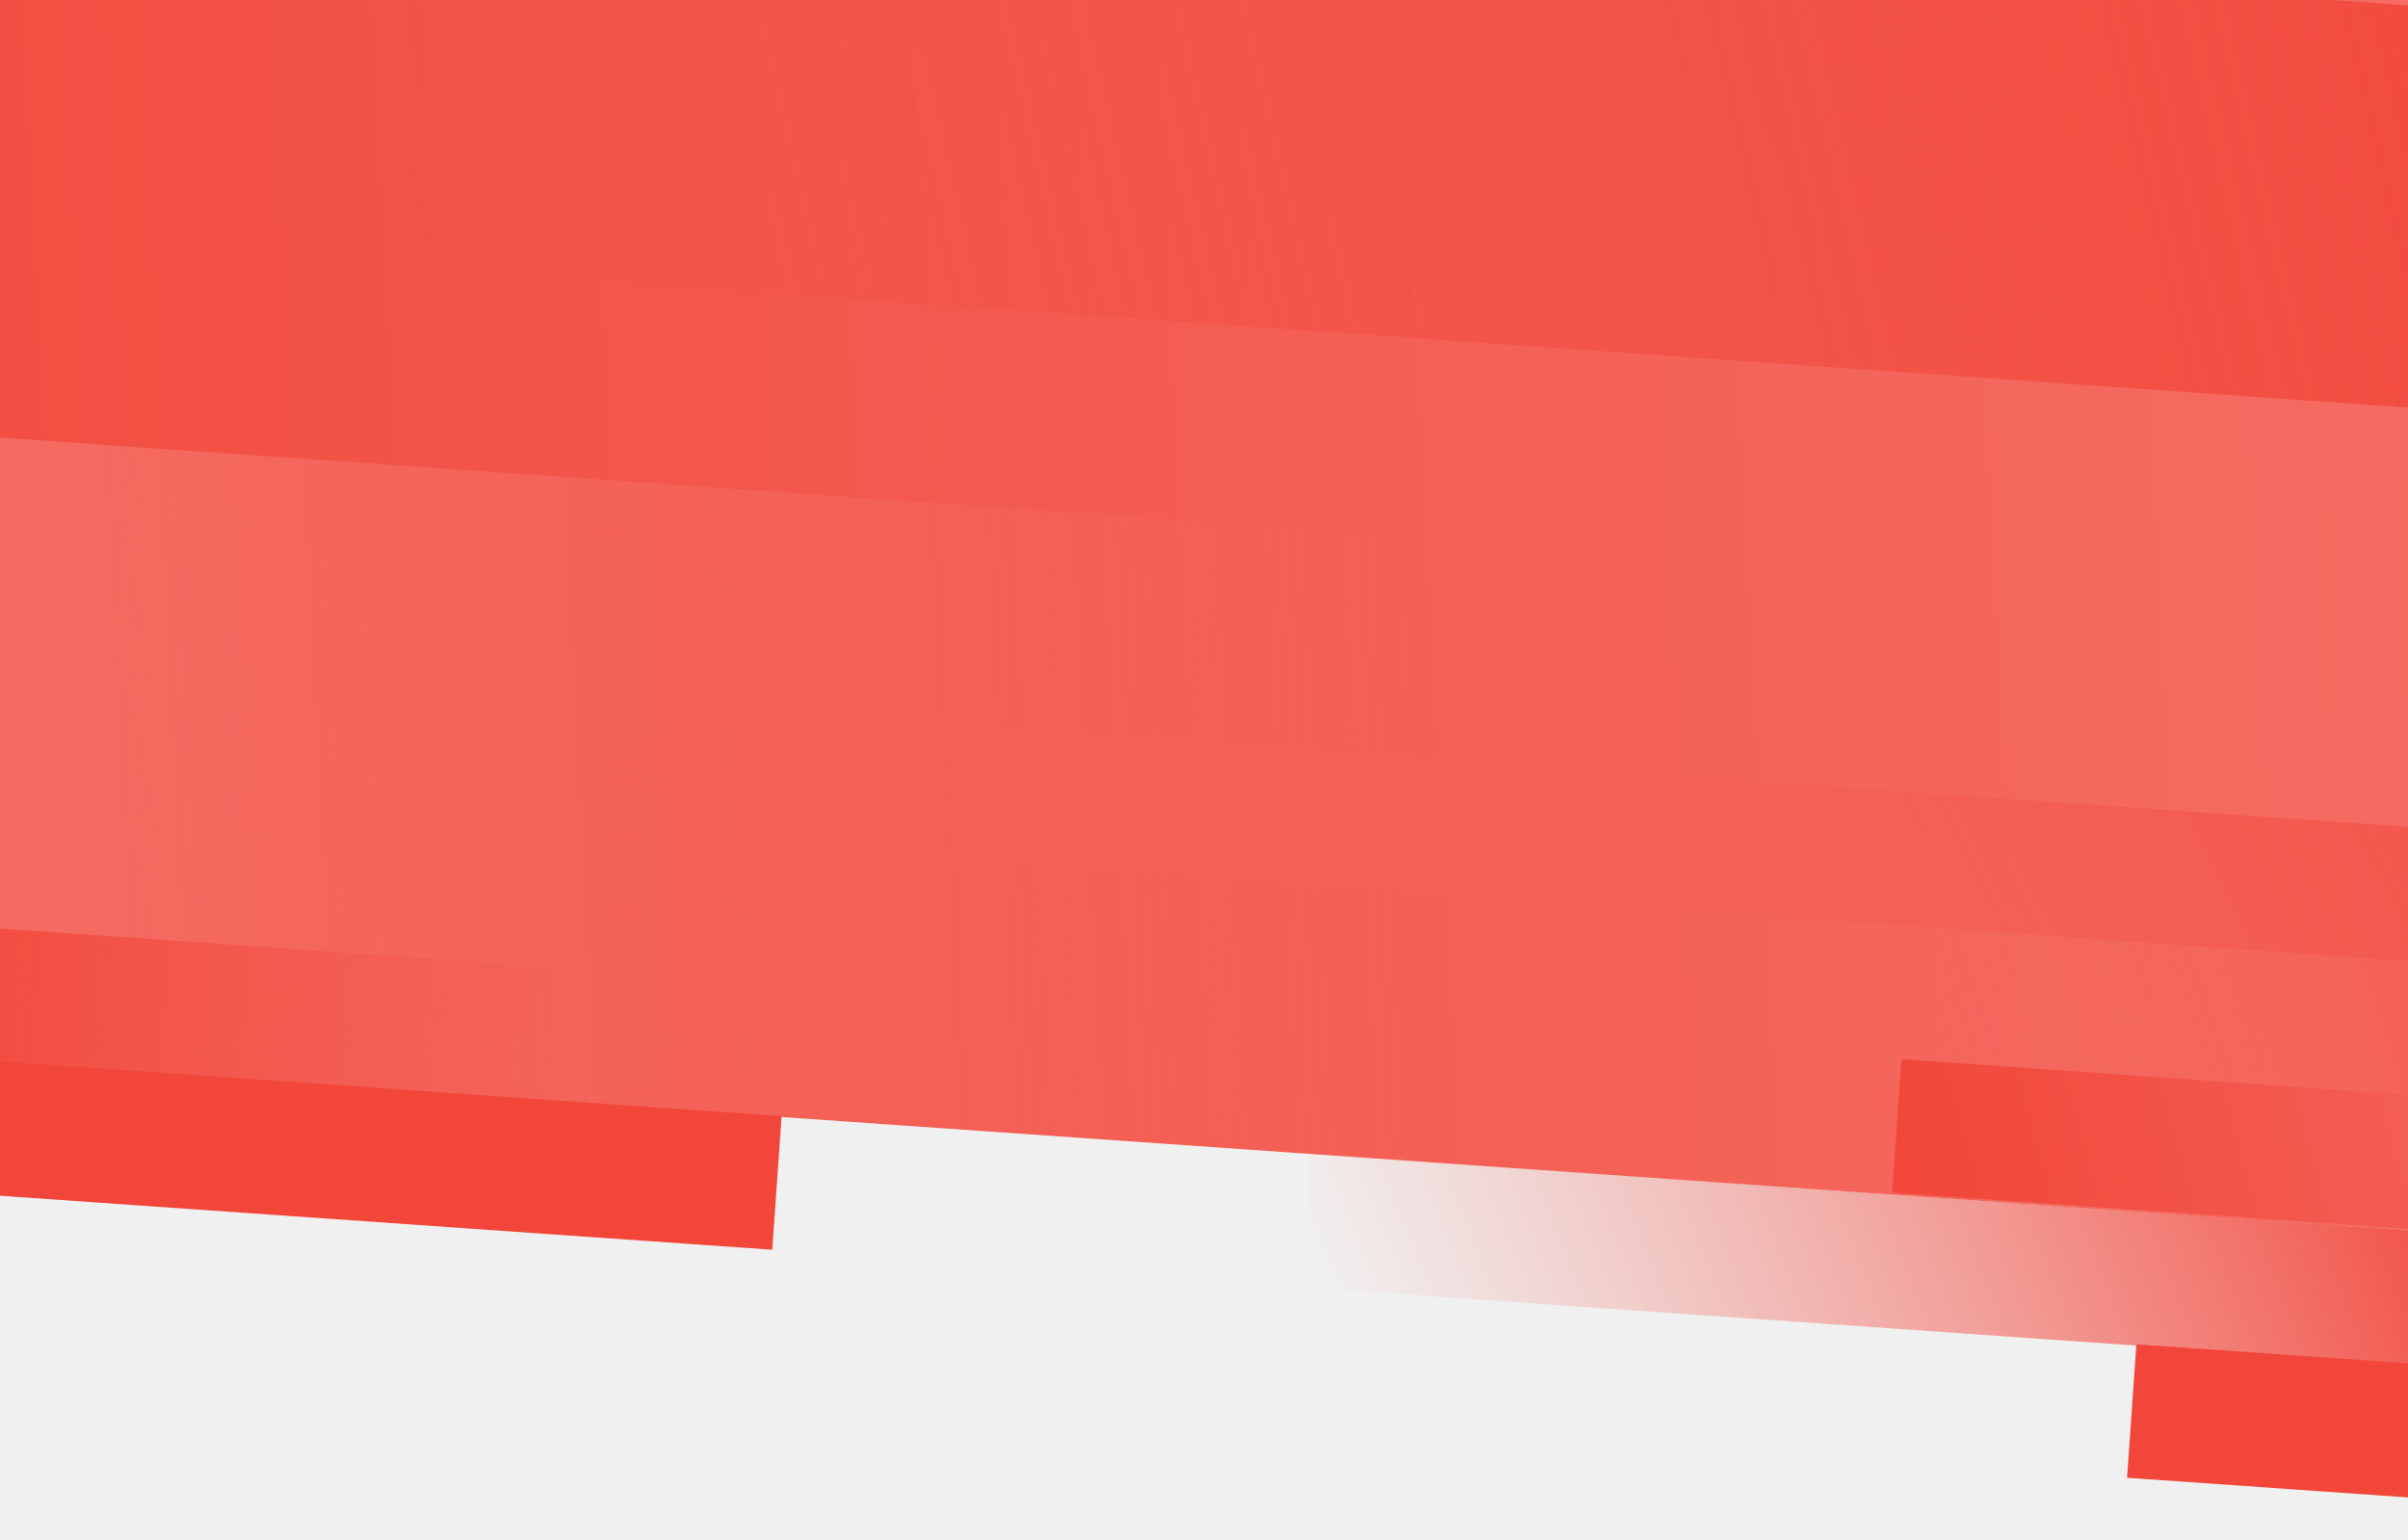
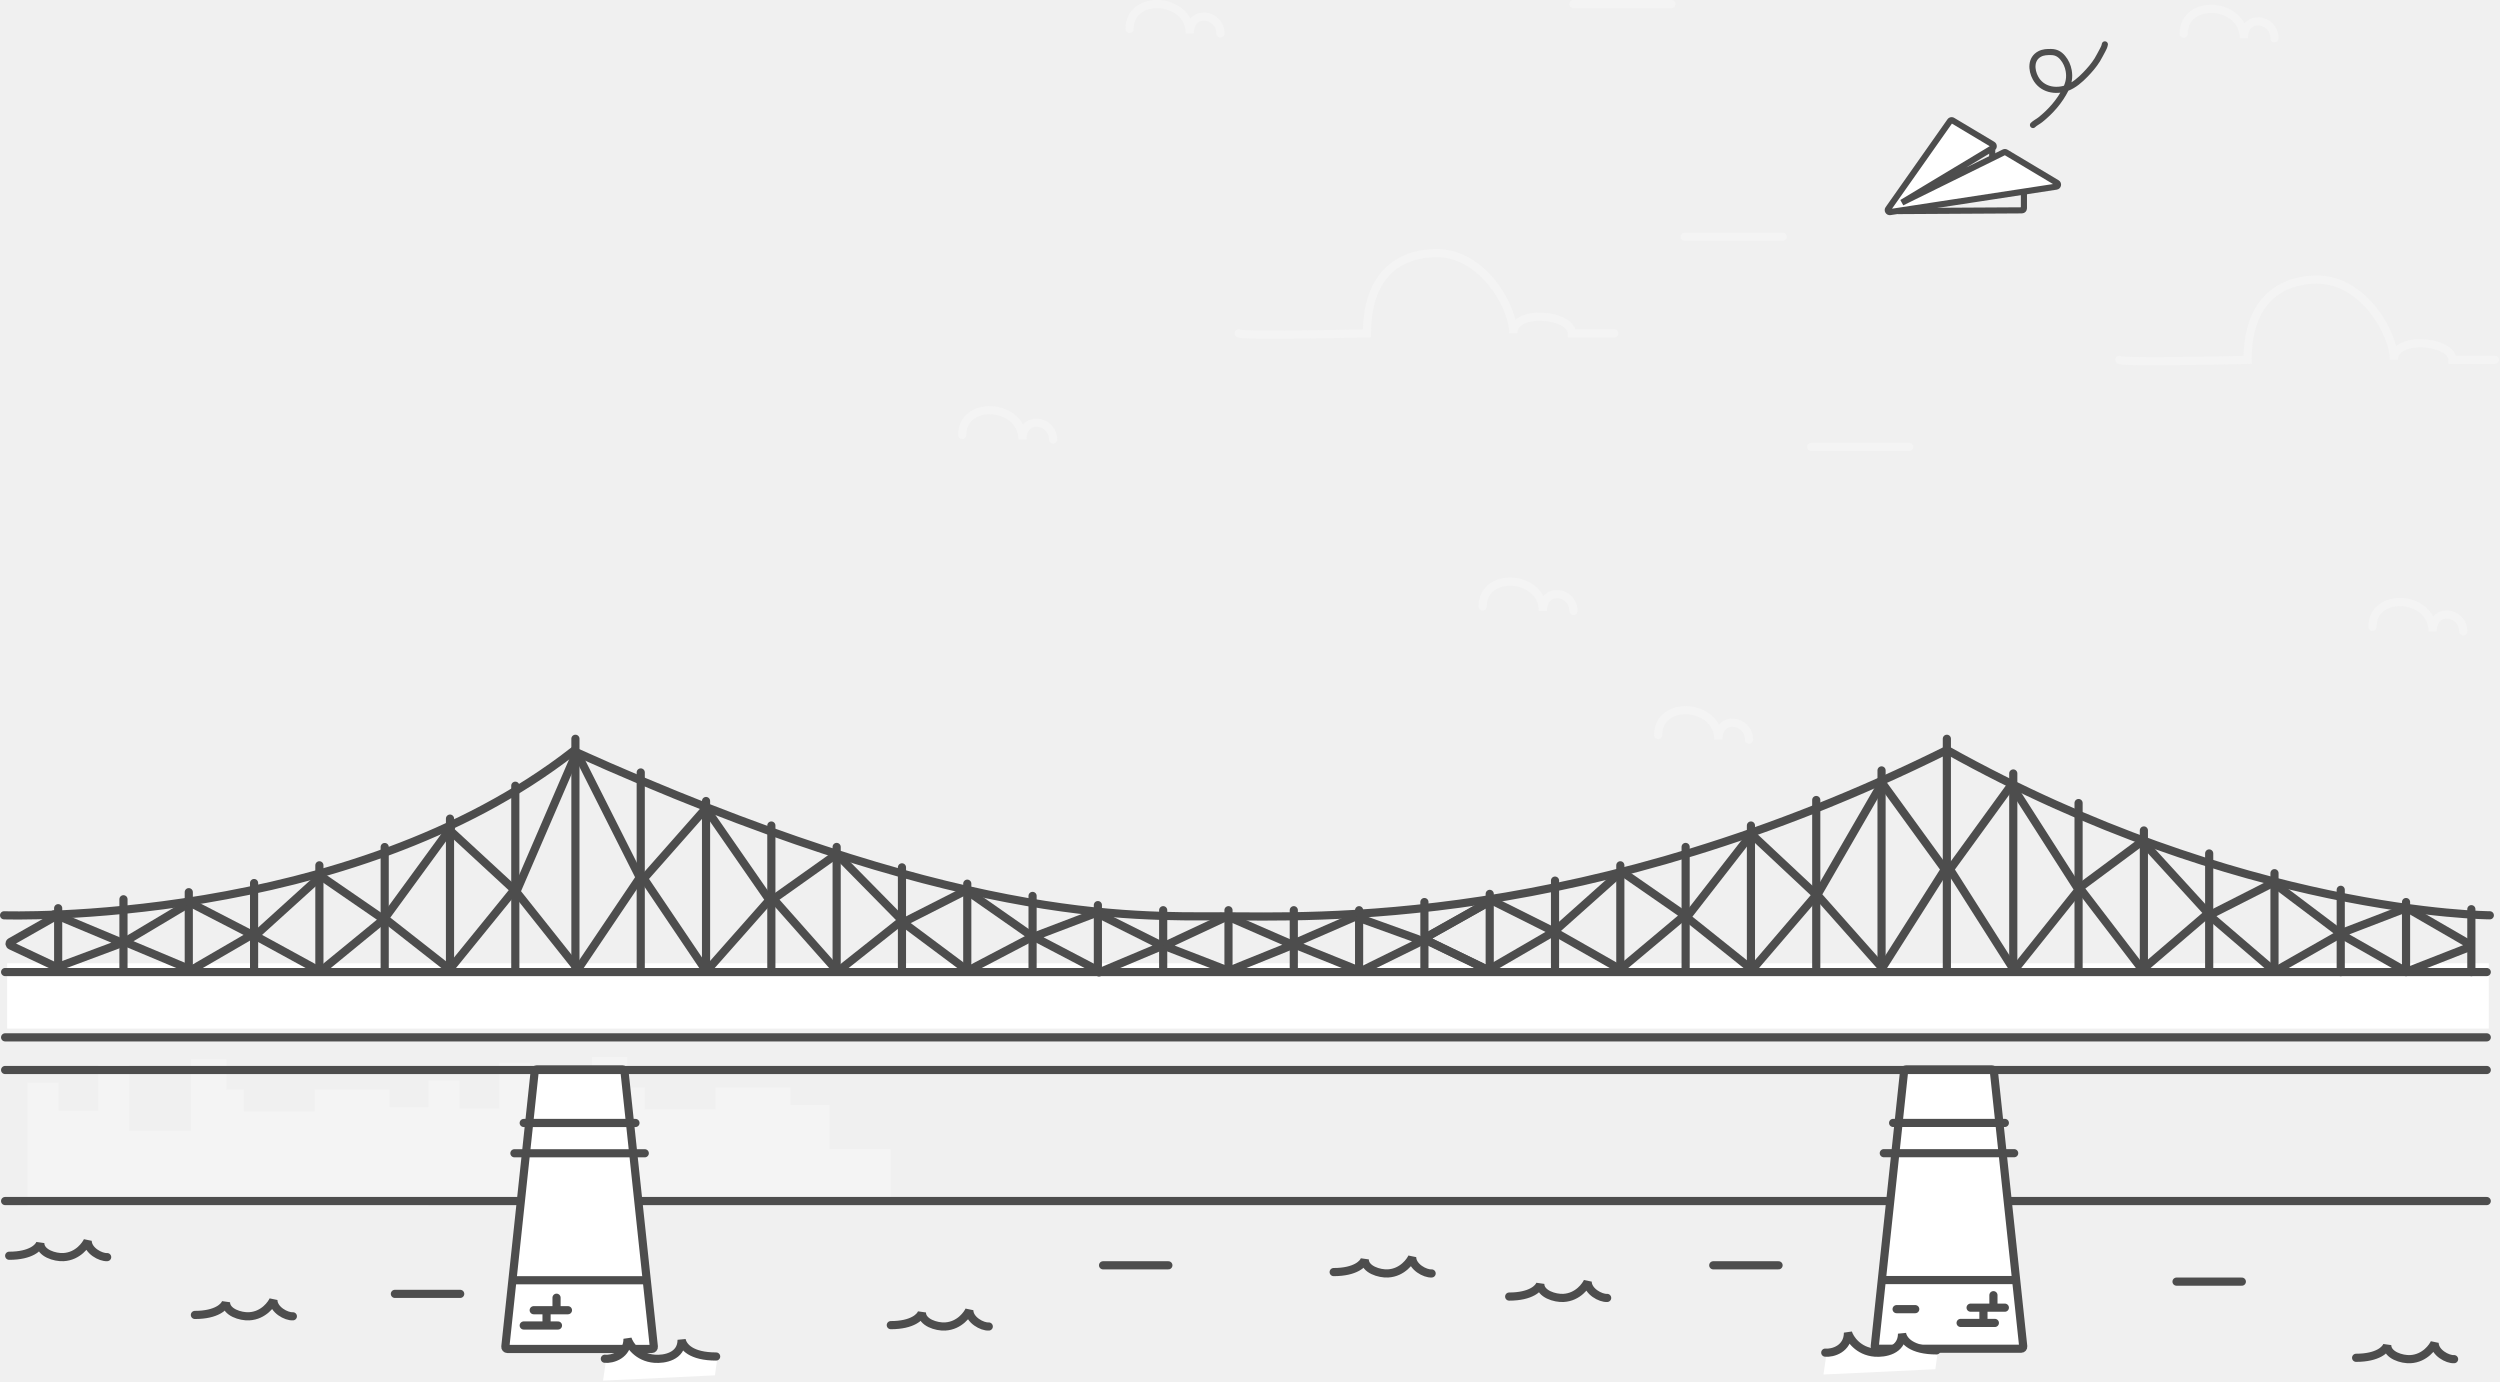
- <svg xmlns="http://www.w3.org/2000/svg" width="1440" height="921" viewBox="0 0 1440 921" fill="none">
-   <rect width="1700" height="748.128" transform="translate(-62.7997 -119) rotate(4)" fill="url(#paint0_linear)" />
-   <rect width="923.716" height="372.23" transform="translate(-58.678 257.59) rotate(4)" fill="url(#paint1_linear)" />
-   <rect width="734.995" height="80" transform="translate(783.581 690) rotate(4)" fill="url(#paint2_linear)" />
-   <rect width="549.874" height="80" transform="translate(1137.13 633.506) rotate(4)" fill="url(#paint3_linear)" />
-   <rect width="570.886" height="80" transform="translate(1104.39 550.924) rotate(4)" fill="url(#paint4_linear)" />
-   <rect width="928.53" height="80" transform="translate(537.099 431.381) rotate(4)" fill="url(#paint5_linear)" />
-   <rect width="525.102" height="80" transform="translate(-56.4194 631) rotate(4)" fill="#F2463A" />
-   <rect width="525.102" height="80" transform="translate(-190.419 542) rotate(4)" fill="url(#paint6_linear)" />
-   <rect width="1440" height="240" transform="translate(250.581 -80) rotate(4)" fill="url(#paint7_linear)" />
-   <rect width="525.102" height="80" transform="translate(1277.58 804) rotate(4)" fill="#F2463A" />
-   <defs>
-     <linearGradient id="paint0_linear" x2="1" gradientUnits="userSpaceOnUse" gradientTransform="matrix(2012.59 -148.654 337.793 2799.22 -450.784 -730.643)">
-       <stop stop-color="#F2463A" />
-       <stop offset="1" stop-color="#F56F65" />
-     </linearGradient>
-     <linearGradient id="paint1_linear" x2="1" gradientUnits="userSpaceOnUse" gradientTransform="matrix(941.462 -2.8576 156.53 1209.14 -79.3303 -342.832)">
-       <stop stop-color="#F56F65" />
-       <stop offset="1" stop-color="#F56F65" stop-opacity="0" />
-     </linearGradient>
-     <linearGradient id="paint2_linear" x2="1" gradientUnits="userSpaceOnUse" gradientTransform="matrix(749.115 -0.614159 124.55 259.869 -63.1226 -73.6817)">
-       <stop stop-color="#F56F65" stop-opacity="0" />
-       <stop offset="1" stop-color="#F2463A" />
-     </linearGradient>
-     <linearGradient id="paint3_linear" x2="1" gradientUnits="userSpaceOnUse" gradientTransform="matrix(560.438 -0.614159 93.18 259.869 -47.2241 -73.6817)">
-       <stop stop-color="#F2463A" />
-       <stop offset="1" stop-color="#F56F65" />
-     </linearGradient>
-     <linearGradient id="paint4_linear" x2="1" gradientUnits="userSpaceOnUse" gradientTransform="matrix(656.881 -4.25422 123.652 292.802 -62.4842 -90.1479)">
-       <stop stop-color="#F56F65" stop-opacity="0" />
-       <stop offset="1" stop-color="#F2463A" />
-     </linearGradient>
-     <linearGradient id="paint5_linear" x2="1" gradientUnits="userSpaceOnUse" gradientTransform="matrix(1273.31 -4.21189 214.458 349.086 -108.3 -118.29)">
-       <stop stop-color="#F56F65" stop-opacity="0" />
-       <stop offset="1" stop-color="#F2463A" />
-     </linearGradient>
-     <linearGradient id="paint6_linear" x2="1" gradientUnits="userSpaceOnUse" gradientTransform="matrix(422.786 -3.50061 22.9772 2775.07 93.7297 -1336.75)">
-       <stop stop-color="#F2463A" />
-       <stop offset="1" stop-color="#F2463A" stop-opacity="0" />
-     </linearGradient>
-     <linearGradient id="paint7_linear" x2="1" gradientUnits="userSpaceOnUse" gradientTransform="matrix(1467.66 -1.84248 244.018 779.608 -123.67 -221.045)">
-       <stop stop-color="#F2463A" stop-opacity="0" />
-       <stop offset="1" stop-color="#F2463A" />
-     </linearGradient>
-   </defs>
+ <svg xmlns="http://www.w3.org/2000/svg" width="1225" height="677" viewBox="0 0 1225 677" fill="none">
+   <path fill-rule="evenodd" clip-rule="evenodd" d="M307.398 518H290.078L290.078 552.978H259.769L259.769 520.737H244.614L244.614 543.223H225.13V589.926H244.614H259.769H290.078H307.227H307.398H359.168H359.291H386.96H387.312H406.444V587.779H436.505V563.088H406.444V541.494H387.312V532.845H359.291V532.779H350.614V543.617H315.906V532.779H307.398V518ZM209.975 529.385H225.129V589.926H209.975V591L190.843 591L190.49 591L162.822 591H162.698H110.928H110.757H93.608H63.299H48.145H28.66V544.297H48.145L48.144 521.811H63.299V554.052H93.608V519.073H110.928V533.853H119.435V544.691H154.144V533.853H162.822V533.919H190.843V542.567H209.975V529.385ZM28.66 530.459H13.505V591H28.66V530.459Z" fill="#F4F4F4" />
+   <path d="M2.5 588.512H1218.5" stroke="#4D4D4D" stroke-width="4" stroke-linecap="round" />
+   <path d="M262.005 524.894C262.059 524.386 262.488 524 262.999 524H305.001C305.512 524 305.941 524.386 305.995 524.894L320.382 659.894C320.445 660.485 319.982 661 319.388 661H248.612C248.018 661 247.555 660.485 247.618 659.894L262.005 524.894Z" fill="white" stroke="#4D4D4D" stroke-width="4" />
+   <path d="M256.625 649.492H273.403" stroke="#4D4D4D" stroke-width="4" stroke-linecap="round" />
+   <path d="M261.519 642.007H278.297" stroke="#4D4D4D" stroke-width="4" stroke-linecap="round" />
+   <path d="M267.81 648.811V643.368" stroke="#4D4D4D" stroke-width="4" />
+   <path d="M272.704 641.327V635.883" stroke="#4D4D4D" stroke-width="4" stroke-linecap="round" />
+   <path d="M252.062 627.321H318.219" stroke="#4D4D4D" stroke-width="4" />
+   <path d="M256.625 550.258H311.375" stroke="#4D4D4D" stroke-width="4" stroke-linecap="round" />
+   <path d="M252.062 565.1H315.938" stroke="#4D4D4D" stroke-width="4" stroke-linecap="round" />
+   <path d="M933.005 524.894C933.059 524.386 933.488 524 933.999 524H976.001C976.512 524 976.941 524.386 976.995 524.894L991.382 659.769C991.445 660.36 990.982 660.875 990.388 660.875H919.612C919.018 660.875 918.555 660.36 918.618 659.769L933.005 524.894Z" fill="white" stroke="#4D4D4D" stroke-width="4" />
+   <path d="M960.703 648.237H977.481" stroke="#4D4D4D" stroke-width="4" stroke-linecap="round" />
+   <path d="M965.597 640.759H982.375" stroke="#4D4D4D" stroke-width="4" stroke-linecap="round" />
+   <path d="M971.888 647.557V642.118" stroke="#4D4D4D" stroke-width="4" />
+   <path d="M976.782 640.079V634.641" stroke="#4D4D4D" stroke-width="4" stroke-linecap="round" />
+   <path d="M929.336 641.484H938.461" stroke="#4D4D4D" stroke-width="4" stroke-linecap="round" />
+   <path d="M923.062 627.227H989.219" stroke="#4D4D4D" stroke-width="4" />
+   <path d="M927.625 550.234H982.375" stroke="#4D4D4D" stroke-width="4" stroke-linecap="round" />
+   <path d="M923.062 565.062H986.938" stroke="#4D4D4D" stroke-width="4" stroke-linecap="round" />
+   <path d="M2.505 524.3H1218.51" stroke="#4D4D4D" stroke-width="4" stroke-linecap="round" />
+   <rect x="3.5" y="472" width="1216" height="32" fill="white" />
+   <path d="M2.505 476.304H1218.51M1218.51 508.304H2.505" stroke="#4D4D4D" stroke-width="4" stroke-linecap="round" />
+   <path d="M2 448.5C2 448.5 170.598 454.191 281 368C468.577 452.534 554.445 448.994 598.391 448.994C642.338 448.994 777.142 455.349 954 367.5C1098.18 448 1220.01 448.5 1220.01 448.5" stroke="#4D4D4D" stroke-width="4" stroke-linecap="round" />
+   <path d="M281.956 474L281.956 362" stroke="#4D4D4D" stroke-width="4" stroke-linecap="round" />
+   <path d="M313.96 474L313.96 378.5" stroke="#4D4D4D" stroke-width="4" stroke-linecap="round" />
+   <path d="M345.96 474L345.96 392.5" stroke="#4D4D4D" stroke-width="4" stroke-linecap="round" />
+   <path d="M377.96 474L377.96 404.5" stroke="#4D4D4D" stroke-width="4" stroke-linecap="round" />
+   <path d="M409.96 474L409.96 415" stroke="#4D4D4D" stroke-width="4" stroke-linecap="round" />
+   <path d="M441.96 474L441.96 425" stroke="#4D4D4D" stroke-width="4" stroke-linecap="round" />
+   <path d="M473.96 474L473.96 433" stroke="#4D4D4D" stroke-width="4" stroke-linecap="round" />
+   <path d="M505.96 474L505.96 439" stroke="#4D4D4D" stroke-width="4" stroke-linecap="round" />
+   <path d="M537.96 474L537.96 443.5" stroke="#4D4D4D" stroke-width="4" stroke-linecap="round" />
+   <path d="M569.96 474L569.96 446" stroke="#4D4D4D" stroke-width="4" stroke-linecap="round" />
+   <path d="M601.96 474L601.96 446" stroke="#4D4D4D" stroke-width="4" stroke-linecap="round" />
+   <path d="M633.96 474L633.96 446" stroke="#4D4D4D" stroke-width="4" stroke-linecap="round" />
+   <path d="M665.96 474L665.96 446" stroke="#4D4D4D" stroke-width="4" stroke-linecap="round" />
+   <path d="M697.96 474L697.96 442" stroke="#4D4D4D" stroke-width="4" stroke-linecap="round" />
+   <path d="M729.96 474L729.96 438" stroke="#4D4D4D" stroke-width="4" stroke-linecap="round" />
+   <path d="M761.96 474L761.96 431.5" stroke="#4D4D4D" stroke-width="4" stroke-linecap="round" />
+   <path d="M793.96 474L793.96 424" stroke="#4D4D4D" stroke-width="4" stroke-linecap="round" />
+   <path d="M825.96 474L825.96 415" stroke="#4D4D4D" stroke-width="4" stroke-linecap="round" />
+   <path d="M857.96 474L857.96 404.5" stroke="#4D4D4D" stroke-width="4" stroke-linecap="round" />
+   <path d="M889.96 474L889.96 392" stroke="#4D4D4D" stroke-width="4" stroke-linecap="round" />
+   <path d="M921.96 474L921.96 377.5" stroke="#4D4D4D" stroke-width="4" stroke-linecap="round" />
+   <path d="M953.96 474L953.96 362" stroke="#4D4D4D" stroke-width="4" stroke-linecap="round" />
+   <path d="M986.5 476L986.5 379" stroke="#4D4D4D" stroke-width="4" stroke-linecap="round" />
+   <path d="M1018.5 476L1018.5 393.495" stroke="#4D4D4D" stroke-width="4" stroke-linecap="round" />
+   <path d="M1050.5 476L1050.5 406.916" stroke="#4D4D4D" stroke-width="4" stroke-linecap="round" />
+   <path d="M1082.5 476L1082.5 418.19" stroke="#4D4D4D" stroke-width="4" stroke-linecap="round" />
+   <path d="M1114.5 476L1114.5 427.853" stroke="#4D4D4D" stroke-width="4" stroke-linecap="round" />
+   <path d="M1146.96 476.342L1146.96 436" stroke="#4D4D4D" stroke-width="4" stroke-linecap="round" />
+   <path d="M1178.96 476.342L1178.96 442" stroke="#4D4D4D" stroke-width="4" stroke-linecap="round" />
+   <path d="M1210.96 476.342L1210.96 445.5" stroke="#4D4D4D" stroke-width="4" stroke-linecap="round" />
+   <path d="M252.5 476L252.5 385" stroke="#4D4D4D" stroke-width="4" stroke-linecap="round" />
+   <path d="M220.5 476L220.5 401.12" stroke="#4D4D4D" stroke-width="4" stroke-linecap="round" />
+   <path d="M188.5 476L188.5 415.043" stroke="#4D4D4D" stroke-width="4" stroke-linecap="round" />
+   <path d="M156.5 476L156.5 424" stroke="#4D4D4D" stroke-width="4" stroke-linecap="round" />
+   <path d="M124.5 476L124.5 432.692" stroke="#4D4D4D" stroke-width="4" stroke-linecap="round" />
+   <path d="M92.5 476L92.5 437.164" stroke="#4D4D4D" stroke-width="4" stroke-linecap="round" />
+   <path d="M60.5 476L60.5 440.64" stroke="#4D4D4D" stroke-width="4" stroke-linecap="round" />
+   <path d="M28.5 476L28.5 445.013" stroke="#4D4D4D" stroke-width="4" stroke-linecap="round" />
+   <path d="M932 653.5C932.684 656.946 937.303 662.423 949.5 662.423L948.327 670.915L893.5 673.5L894.966 663.531C898.582 663.9 906 661.476 906 653.5C906.88 656.454 911.089 662.884 919.301 663.531C923.992 663.9 932 661.771 932 653.5Z" fill="white" />
+   <path d="M948.914 661.685C936.717 661.685 932.684 656.946 932 653.5C932 661.771 923.406 663.162 918.715 662.792C910.502 662.146 906.38 655.954 905.5 653C905.5 660.975 897.996 663.162 894.38 662.792" stroke="#4D4D4D" stroke-width="4" stroke-linecap="round" />
+   <path d="M739.5 635.319C750.235 635.319 754.124 631.179 754.726 629.109C754.726 634.077 761.952 636.206 766.081 635.984C773.309 635.596 777.177 629.774 777.952 628C777.952 632.791 784.317 636.206 787.5 635.984" stroke="#4D4D4D" stroke-width="4" stroke-linecap="round" />
+   <path d="M653.5 623.319C664.235 623.319 668.124 619.179 668.726 617.109C668.726 622.077 675.952 624.206 680.081 623.984C687.309 623.596 691.177 617.774 691.952 616C691.952 620.791 698.317 624.206 701.5 623.984" stroke="#4D4D4D" stroke-width="4" stroke-linecap="round" />
+   <path d="M1154.5 665.319C1165.24 665.319 1169.12 661.179 1169.73 659.109C1169.73 664.077 1176.95 666.206 1181.08 665.984C1188.31 665.596 1192.18 659.774 1192.95 658C1192.95 662.791 1199.32 666.206 1202.5 665.984" stroke="#4D4D4D" stroke-width="4" stroke-linecap="round" />
+   <path d="M839.495 620H871.495" stroke="#4D4D4D" stroke-width="4" stroke-linecap="round" />
+   <path d="M1066.5 628H1098.5" stroke="#4D4D4D" stroke-width="4" stroke-linecap="round" />
+   <path d="M333.995 656.5C334.679 659.946 339.298 665.423 351.495 665.423L350.322 673.915L295.495 676.5L296.961 666.531C300.577 666.9 307.995 664.476 307.995 656.5C308.874 659.454 313.083 665.884 321.296 666.531C325.987 666.9 333.995 664.771 333.995 656.5Z" fill="white" />
+   <path d="M350.908 664.685C338.712 664.685 334.679 659.946 333.995 656.5C333.995 664.771 325.401 666.162 320.709 665.792C312.497 665.146 308.374 658.954 307.495 656C307.495 663.975 299.99 666.162 296.374 665.792" stroke="#4D4D4D" stroke-width="4" stroke-linecap="round" />
+   <path d="M95.5 644.319C106.235 644.319 110.124 640.179 110.726 638.109C110.726 643.077 117.952 645.206 122.081 644.984C129.309 644.596 133.177 638.774 133.952 637C133.952 641.791 140.317 645.206 143.5 644.984" stroke="#4D4D4D" stroke-width="4" stroke-linecap="round" />
+   <path d="M4.5 615.319C15.236 615.319 19.124 611.179 19.726 609.109C19.726 614.077 26.952 616.206 31.081 615.984C38.309 615.596 42.177 609.774 42.952 608C42.952 612.791 49.317 616.206 52.5 615.984" stroke="#4D4D4D" stroke-width="4" stroke-linecap="round" />
+   <path d="M436.495 649.319C447.23 649.319 451.119 645.179 451.721 643.109C451.721 648.077 458.946 650.206 463.076 649.984C470.304 649.596 474.172 643.774 474.946 642C474.946 646.791 481.312 650.206 484.495 649.984" stroke="#4D4D4D" stroke-width="4" stroke-linecap="round" />
+   <path d="M193.495 634H225.495" stroke="#4D4D4D" stroke-width="4" stroke-linecap="round" />
+   <path d="M540.5 620H572.5" stroke="#4D4D4D" stroke-width="4" stroke-linecap="round" />
+   <path d="M538.5 448L567.552 462.526C568.316 462.908 568.28 464.012 567.491 464.342L538.5 476.5" stroke="#4D4D4D" stroke-width="4" stroke-linecap="round" />
+   <path d="M601.5 449L572.622 462.507C571.825 462.88 571.864 464.028 572.685 464.346L601.5 475.5" stroke="#4D4D4D" stroke-width="4" stroke-linecap="round" />
+   <path d="M602.5 449.5L631.313 462.048C632.126 462.402 632.11 463.56 631.288 463.892L602.5 475.5" stroke="#4D4D4D" stroke-width="4" stroke-linecap="round" />
+   <path d="M664.5 449L635.687 461.548C634.874 461.902 634.89 463.06 635.712 463.392L664.5 475" stroke="#4D4D4D" stroke-width="4" stroke-linecap="round" />
+   <path d="M666.5 450L694.785 460.201C695.615 460.5 695.679 461.65 694.887 462.039L666.5 476" stroke="#4D4D4D" stroke-width="4" stroke-linecap="round" />
+   <path d="M729.5 442L699.167 459.062C698.463 459.458 698.495 460.482 699.221 460.834L729.5 475.5" stroke="#4D4D4D" stroke-width="4" stroke-linecap="round" />
+   <path d="M729.5 442L699.167 459.062C698.463 459.458 698.495 460.482 699.221 460.834L729.5 475.5" stroke="#4D4D4D" stroke-width="4" stroke-linecap="round" />
+   <path d="M730.5 441L759.843 455.671C760.554 456.027 760.585 457.031 759.897 457.43L730.5 474.5" stroke="#4D4D4D" stroke-width="4" stroke-linecap="round" />
+   <path d="M794 427.5L762.539 455.573C762.028 456.029 762.115 456.85 762.71 457.189L794 475" stroke="#4D4D4D" stroke-width="4" stroke-linecap="round" />
+   <path d="M794.5 427L824.424 447.754C824.966 448.129 825.002 448.918 824.497 449.342L794.5 474.5" stroke="#4D4D4D" stroke-width="4" stroke-linecap="round" />
+   <path d="M858 409L827.106 448.721C826.77 449.153 826.843 449.775 827.27 450.116L856.5 473.5" stroke="#4D4D4D" stroke-width="4" stroke-linecap="round" />
+   <path d="M858.5 409L889.302 437.846C889.692 438.212 889.726 438.82 889.377 439.227L860 473.5" stroke="#4D4D4D" stroke-width="4" stroke-linecap="round" />
+   <path d="M922 384L890.861 437.875C890.645 438.248 890.693 438.717 890.979 439.04L922 474" stroke="#4D4D4D" stroke-width="4" stroke-linecap="round" />
+   <path d="M922.5 384L952.601 425.45C952.842 425.782 952.855 426.227 952.635 426.574L922.5 474" stroke="#4D4D4D" stroke-width="4" stroke-linecap="round" />
+   <path d="M986 384L955.899 425.45C955.658 425.782 955.645 426.227 955.865 426.574L986 474" stroke="#4D4D4D" stroke-width="4" stroke-linecap="round" />
+   <path d="M986.5 386L1018.11 435.396C1018.34 435.757 1018.32 436.225 1018.05 436.56L986.5 476" stroke="#4D4D4D" stroke-width="4" stroke-linecap="round" />
+   <path d="M1050 412L1019.82 434.395C1019.37 434.728 1019.28 435.363 1019.62 435.806L1050 475.5" stroke="#4D4D4D" stroke-width="4" stroke-linecap="round" />
+   <path d="M1050.5 413L1081.3 446.738C1081.68 447.155 1081.65 447.804 1081.22 448.172L1050.5 474.5" stroke="#4D4D4D" stroke-width="4" stroke-linecap="round" />
+   <path d="M1114 432.5L1083.83 447.823C1083.2 448.145 1083.09 449.01 1083.64 449.473L1114 475.5" stroke="#4D4D4D" stroke-width="4" stroke-linecap="round" />
+   <path d="M1114.5 433L1145.79 456.585C1146.36 457.017 1146.3 457.897 1145.68 458.252L1114.5 476" stroke="#4D4D4D" stroke-width="4" stroke-linecap="round" />
+   <path d="M1179 445L1148.47 456.742C1147.68 457.045 1147.6 458.127 1148.33 458.544L1179 476" stroke="#4D4D4D" stroke-width="4" stroke-linecap="round" />
+   <path d="M1179.5 445L1209.7 462.459C1210.43 462.879 1210.34 463.952 1209.56 464.257L1179.5 476" stroke="#4D4D4D" stroke-width="4" stroke-linecap="round" />
+   <path d="M538 447L508.574 458.21C507.769 458.517 507.703 459.63 508.466 460.03L538 475.5" stroke="#4D4D4D" stroke-width="4" stroke-linecap="round" />
+   <path d="M29 448L5.176 461.547C4.472 461.948 4.511 462.976 5.245 463.321L29 474.5" stroke="#4D4D4D" stroke-width="4" stroke-linecap="round" />
+   <path d="M26.5 448L57.666 461.025C58.503 461.374 58.48 462.567 57.63 462.884L26.5 474.5" stroke="#4D4D4D" stroke-width="4" stroke-linecap="round" />
+   <path d="M92 443L62.701 460.485C61.996 460.905 62.07 461.949 62.827 462.266L92 474.5" stroke="#4D4D4D" stroke-width="4" stroke-linecap="round" />
+   <path d="M92.5 442L121.878 457.163C122.58 457.525 122.605 458.52 121.922 458.916L92.5 476" stroke="#4D4D4D" stroke-width="4" stroke-linecap="round" />
+   <path d="M157 429.5L126.042 457.556C125.532 458.018 125.63 458.844 126.233 459.174L157 476" stroke="#4D4D4D" stroke-width="4" stroke-linecap="round" />
+   <path d="M157.5 429.5L186.905 449.746C187.453 450.123 187.486 450.921 186.972 451.343L157.5 475.5" stroke="#4D4D4D" stroke-width="4" stroke-linecap="round" />
+   <path d="M221 405.5L189.07 449.22C188.752 449.655 188.836 450.264 189.26 450.596L221 475.5" stroke="#4D4D4D" stroke-width="4" stroke-linecap="round" />
+   <path d="M219.5 406L251.31 435.363C251.698 435.721 251.741 436.319 251.408 436.729L219.5 476" stroke="#4D4D4D" stroke-width="4" stroke-linecap="round" />
+   <path d="M281.5 371L253.237 436.45C253.091 436.789 253.143 437.18 253.373 437.469L284 476" stroke="#4D4D4D" stroke-width="4" stroke-linecap="round" />
+   <path d="M283.5 370.5L313.236 429.477C313.399 429.8 313.375 430.186 313.172 430.486L283.5 474.5" stroke="#4D4D4D" stroke-width="4" stroke-linecap="round" />
+   <path d="M345.5 396.5L316.011 429.92C315.71 430.262 315.678 430.763 315.932 431.141L345.5 475" stroke="#4D4D4D" stroke-width="4" stroke-linecap="round" />
+   <path d="M346.5 397L376.553 440.355C376.816 440.734 376.786 441.243 376.481 441.588L346.5 475.5" stroke="#4D4D4D" stroke-width="4" stroke-linecap="round" />
+   <path d="M410 418.5L379.908 439.855C379.423 440.2 379.344 440.889 379.739 441.334L410 475.5" stroke="#4D4D4D" stroke-width="4" stroke-linecap="round" />
+   <path d="M410.5 419L441.219 450.207C441.636 450.631 441.594 451.322 441.128 451.692L410.5 476" stroke="#4D4D4D" stroke-width="4" stroke-linecap="round" />
+   <path d="M474 436L443.937 451.27C443.275 451.606 443.197 452.52 443.791 452.963L474 475.5" stroke="#4D4D4D" stroke-width="4" stroke-linecap="round" />
+   <path d="M474.5 437L504.651 458.058C505.266 458.487 505.207 459.416 504.542 459.764L474.5 475.5" stroke="#4D4D4D" stroke-width="4" stroke-linecap="round" />
+   <path d="M1040.5 176.34C1040.5 175.236 1039.6 174.34 1038.5 174.34C1037.4 174.34 1036.5 175.236 1036.5 176.34H1040.5ZM1101.32 176.34L1101.36 178.34L1103.32 178.293V176.34H1101.32ZM1201.73 176.34H1199.73V178.34H1201.73V176.34ZM1222.5 178.34C1223.6 178.34 1224.5 177.445 1224.5 176.34C1224.5 175.236 1223.6 174.34 1222.5 174.34V178.34ZM1036.5 176.34C1036.5 177.157 1036.96 177.677 1037.21 177.897C1037.46 178.118 1037.71 178.235 1037.84 178.289C1038.12 178.405 1038.4 178.468 1038.59 178.506C1039.02 178.588 1039.57 178.649 1040.18 178.697C1041.43 178.796 1043.19 178.866 1045.33 178.914C1049.61 179.009 1055.52 179.019 1062.07 178.975C1075.17 178.888 1090.89 178.589 1101.36 178.34L1101.27 174.341C1090.81 174.59 1075.11 174.888 1062.04 174.975C1055.5 175.019 1049.64 175.009 1045.42 174.915C1043.3 174.868 1041.63 174.8 1040.5 174.71C1039.92 174.664 1039.55 174.617 1039.36 174.579C1039.24 174.557 1039.28 174.556 1039.4 174.604C1039.45 174.625 1039.64 174.707 1039.85 174.892C1040.06 175.077 1040.5 175.561 1040.5 176.34H1036.5ZM1103.32 176.34C1103.32 160.582 1108.12 151.367 1114.31 146.049C1120.56 140.68 1128.56 139 1135.45 139V135C1127.99 135 1118.93 136.806 1111.7 143.015C1104.41 149.275 1099.32 159.729 1099.32 176.34H1103.32ZM1135.45 139C1146 139 1154.88 145.147 1161.21 153.101C1167.58 161.096 1171.04 170.505 1171.04 176.34H1175.04C1175.04 169.335 1171.08 159.074 1164.34 150.609C1157.57 142.103 1147.65 135 1135.45 135V139ZM1175.04 176.34C1175.04 174.225 1176.19 172.692 1178.39 171.619C1180.68 170.509 1183.89 170.03 1187.28 170.207C1190.65 170.383 1193.94 171.198 1196.32 172.438C1198.79 173.727 1199.73 175.145 1199.73 176.34H1203.73C1203.73 172.865 1201.07 170.406 1198.17 168.891C1195.17 167.328 1191.29 166.412 1187.49 166.213C1183.7 166.015 1179.74 166.516 1176.65 168.022C1173.47 169.565 1171.04 172.285 1171.04 176.34H1175.04ZM1201.73 178.34H1222.5V174.34H1201.73V178.34Z" fill="#F4F4F4" />
+   <path d="M609 163.34C609 162.236 608.105 161.34 607 161.34C605.895 161.34 605 162.236 605 163.34H609ZM669.817 163.34L669.865 165.34L671.817 165.293V163.34H669.817ZM770.226 163.34H768.226V165.34H770.226V163.34ZM791 165.34C792.105 165.34 793 164.445 793 163.34C793 162.236 792.105 161.34 791 161.34V165.34ZM605 163.34C605 164.157 605.46 164.677 605.71 164.897C605.961 165.118 606.213 165.235 606.343 165.289C606.617 165.405 606.899 165.468 607.095 165.506C607.52 165.588 608.071 165.649 608.682 165.697C609.927 165.796 611.691 165.866 613.826 165.914C618.109 166.009 624.022 166.019 630.57 165.975C643.672 165.888 659.389 165.589 669.865 165.34L669.77 161.341C659.306 161.59 643.614 161.888 630.543 161.975C624.004 162.019 618.139 162.009 613.915 161.915C611.797 161.868 610.126 161.8 608.999 161.71C608.424 161.664 608.054 161.617 607.856 161.579C607.74 161.557 607.784 161.556 607.899 161.604C607.948 161.625 608.14 161.707 608.351 161.892C608.561 162.077 609 162.561 609 163.34H605ZM671.817 163.34C671.817 147.582 676.615 138.367 682.806 133.049C689.057 127.68 697.055 126 703.946 126V122C696.493 122 687.427 123.806 680.199 130.015C672.912 136.275 667.817 146.729 667.817 163.34H671.817ZM703.946 126C714.496 126 723.376 132.147 729.71 140.101C736.077 148.096 739.538 157.505 739.538 163.34H743.538C743.538 156.335 739.579 146.074 732.839 137.609C726.065 129.103 716.149 122 703.946 122V126ZM743.538 163.34C743.538 161.225 744.689 159.692 746.895 158.619C749.178 157.509 752.394 157.03 755.777 157.207C759.147 157.383 762.439 158.198 764.819 159.438C767.292 160.727 768.226 162.145 768.226 163.34H772.226C772.226 159.865 769.574 157.406 766.668 155.891C763.668 154.328 759.788 153.412 755.986 153.213C752.198 153.015 748.241 153.516 745.145 155.022C741.973 156.565 739.538 159.285 739.538 163.34H743.538ZM770.226 165.34H791V161.34H770.226V165.34Z" fill="#F4F4F4" />
+   <path d="M887.5 219H935.5" stroke="#F4F4F4" stroke-width="4" stroke-linecap="round" />
+   <path d="M825.5 116H873.5" stroke="#F4F4F4" stroke-width="4" stroke-linecap="round" />
+   <path d="M771 2H819" stroke="#F4F4F4" stroke-width="4" stroke-linecap="round" />
+   <path d="M1162.5 307.143C1162.5 289.643 1192 291.643 1192 309.38C1192 297.143 1207 299.643 1207 309.38" stroke="#F4F4F4" stroke-width="4" stroke-linecap="round" />
+   <path d="M726.5 297.143C726.5 279.643 756 281.643 756 299.38C756 287.143 771 289.643 771 299.38" stroke="#F4F4F4" stroke-width="4" stroke-linecap="round" />
+   <path d="M471.5 213.143C471.5 195.643 501 197.643 501 215.38C501 203.143 516 205.643 516 215.38" stroke="#F4F4F4" stroke-width="4" stroke-linecap="round" />
+   <path d="M553.5 14.143C553.5 -3.357 583 -1.357 583 16.38C583 4.143 598 6.643 598 16.38" stroke="#F4F4F4" stroke-width="4" stroke-linecap="round" />
+   <path d="M812.5 360.143C812.5 342.643 842 344.643 842 362.38C842 350.143 857 352.643 857 362.38" stroke="#F4F4F4" stroke-width="4" stroke-linecap="round" />
+   <path d="M1070 16.5C1070 -1 1099.5 1 1099.5 18.736C1099.5 6.5 1114.5 9 1114.5 18.736" stroke="#F4F4F4" stroke-width="4" stroke-linecap="round" />
+   <path fill-rule="evenodd" clip-rule="evenodd" d="M926.154 103.921C925.283 104.055 924.678 103.078 925.185 102.357L955.482 59.329C955.783 58.901 956.363 58.778 956.813 59.046L976.446 70.782C977.094 71.169 977.096 72.108 976.449 72.497L931.943 99.277L981.958 74.609C982.263 74.459 982.623 74.474 982.914 74.648L1007.94 89.608C1008.75 90.089 1008.51 91.313 1007.58 91.455L926.154 103.921Z" fill="white" />
+   <path d="M931.943 99.277L932.606 100.623L931.169 97.992L931.943 99.277ZM981.958 74.609L981.295 73.264L981.958 74.609ZM982.914 74.648L982.144 75.935L982.914 74.648ZM976.446 70.782L977.216 69.494L976.446 70.782ZM925.185 102.357L926.412 103.221L925.185 102.357ZM926.154 103.921L926.381 105.404L926.154 103.921ZM1007.58 91.455L1007.35 89.972L1007.58 91.455ZM955.482 59.329L954.255 58.465L955.482 59.329ZM956.813 59.046L956.043 60.334L956.813 59.046ZM956.708 60.192L926.412 103.221L923.959 101.493L954.255 58.465L956.708 60.192ZM975.677 72.069L956.043 60.334L957.582 57.758L977.216 69.494L975.677 72.069ZM977.222 73.782L932.716 100.562L931.169 97.992L975.675 71.212L977.222 73.782ZM931.279 97.932L981.295 73.264L982.622 75.955L932.606 100.623L931.279 97.932ZM1007.17 90.896L982.144 75.935L983.683 73.36L1008.71 88.321L1007.17 90.896ZM925.927 102.439L1007.35 89.972L1007.81 92.938L926.381 105.404L925.927 102.439ZM981.295 73.264C982.056 72.889 982.955 72.925 983.683 73.36L982.144 75.935C982.29 76.022 982.47 76.03 982.622 75.955L981.295 73.264ZM977.216 69.494C978.836 70.463 978.84 72.809 977.222 73.782L975.675 71.212C975.352 71.406 975.353 71.876 975.677 72.069L977.216 69.494ZM926.412 103.221C926.665 102.86 926.363 102.372 925.927 102.439L926.381 105.404C924.203 105.737 922.69 103.295 923.959 101.493L926.412 103.221ZM1008.71 88.321C1010.72 89.523 1010.12 92.583 1007.81 92.938L1007.35 89.972C1006.89 90.043 1006.77 90.655 1007.17 90.896L1008.71 88.321ZM954.255 58.465C955.009 57.395 956.459 57.087 957.582 57.758L956.043 60.334C956.268 60.468 956.558 60.406 956.708 60.192L954.255 58.465Z" fill="#4D4D4D" />
+   <path d="M991.719 94.853V102.072C991.719 102.622 991.275 103.068 990.725 103.072L929.889 103.423" stroke="#4D4D4D" stroke-width="3" />
+   <path d="M976.177 77.356V73.428" stroke="#4D4D4D" stroke-width="3" />
+   <path d="M1031.38 21.742C1031.18 22.786 1030.8 23.628 1030.28 24.554C1029.39 26.137 1028.61 27.791 1027.66 29.335C1026.04 31.945 1023.9 34.423 1021.76 36.615C1019.28 39.15 1016.26 41.839 1012.87 43.08C1007.11 45.193 1000.44 43.877 997.377 38.194C995.261 34.266 994.96 28.801 999.481 26.428C1001.21 25.52 1003.13 25.465 1005.05 25.491C1007.48 25.524 1009.19 26.452 1010.75 28.311C1012.28 30.124 1013.25 32.306 1013.66 34.637C1014.24 38.011 1013.69 40.739 1012.17 43.783C1009.24 49.628 1004.87 54.592 999.777 58.673C998.618 59.602 997.181 60.24 996.16 61.259" stroke="#4D4D4D" stroke-width="3" stroke-linecap="round" stroke-linejoin="round" />
+   <circle cx="1034.2" cy="14.887" r="2.016" transform="scale(-1 1)" fill="#4D4D4D" />
+   <circle cx="1037.43" cy="6.016" r="2.016" transform="scale(-1 1)" fill="#4D4D4D" />
</svg>
